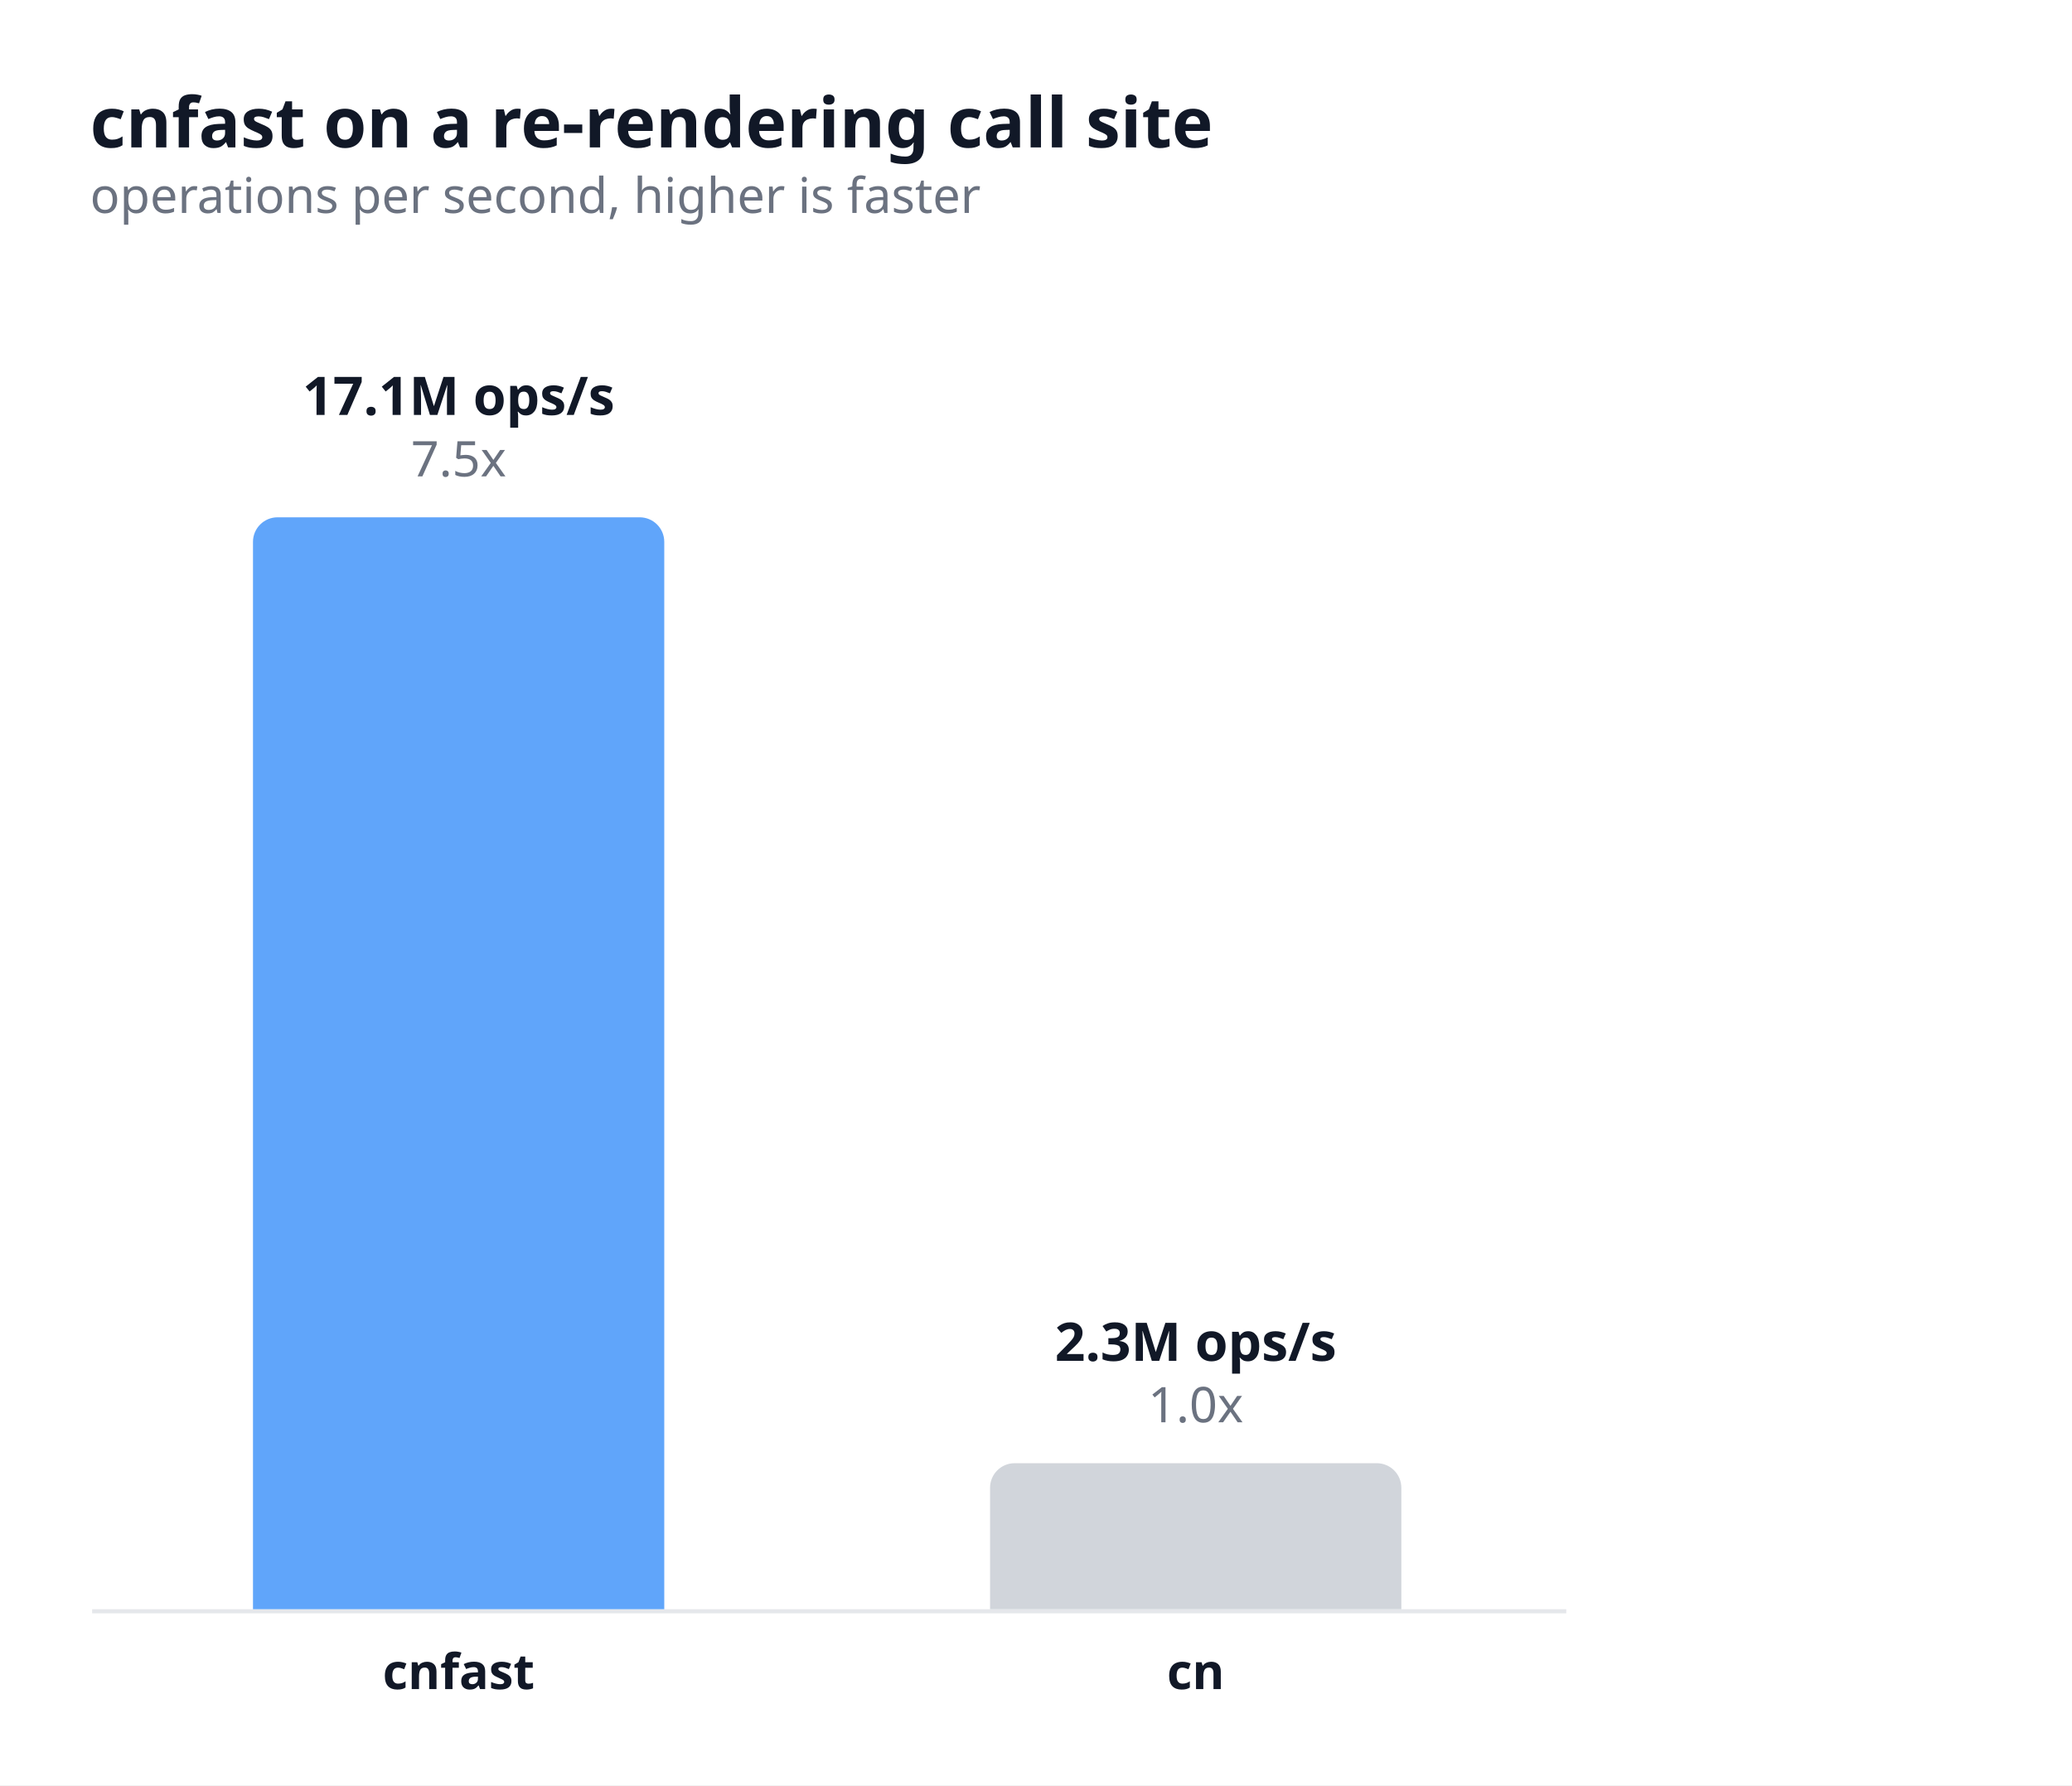
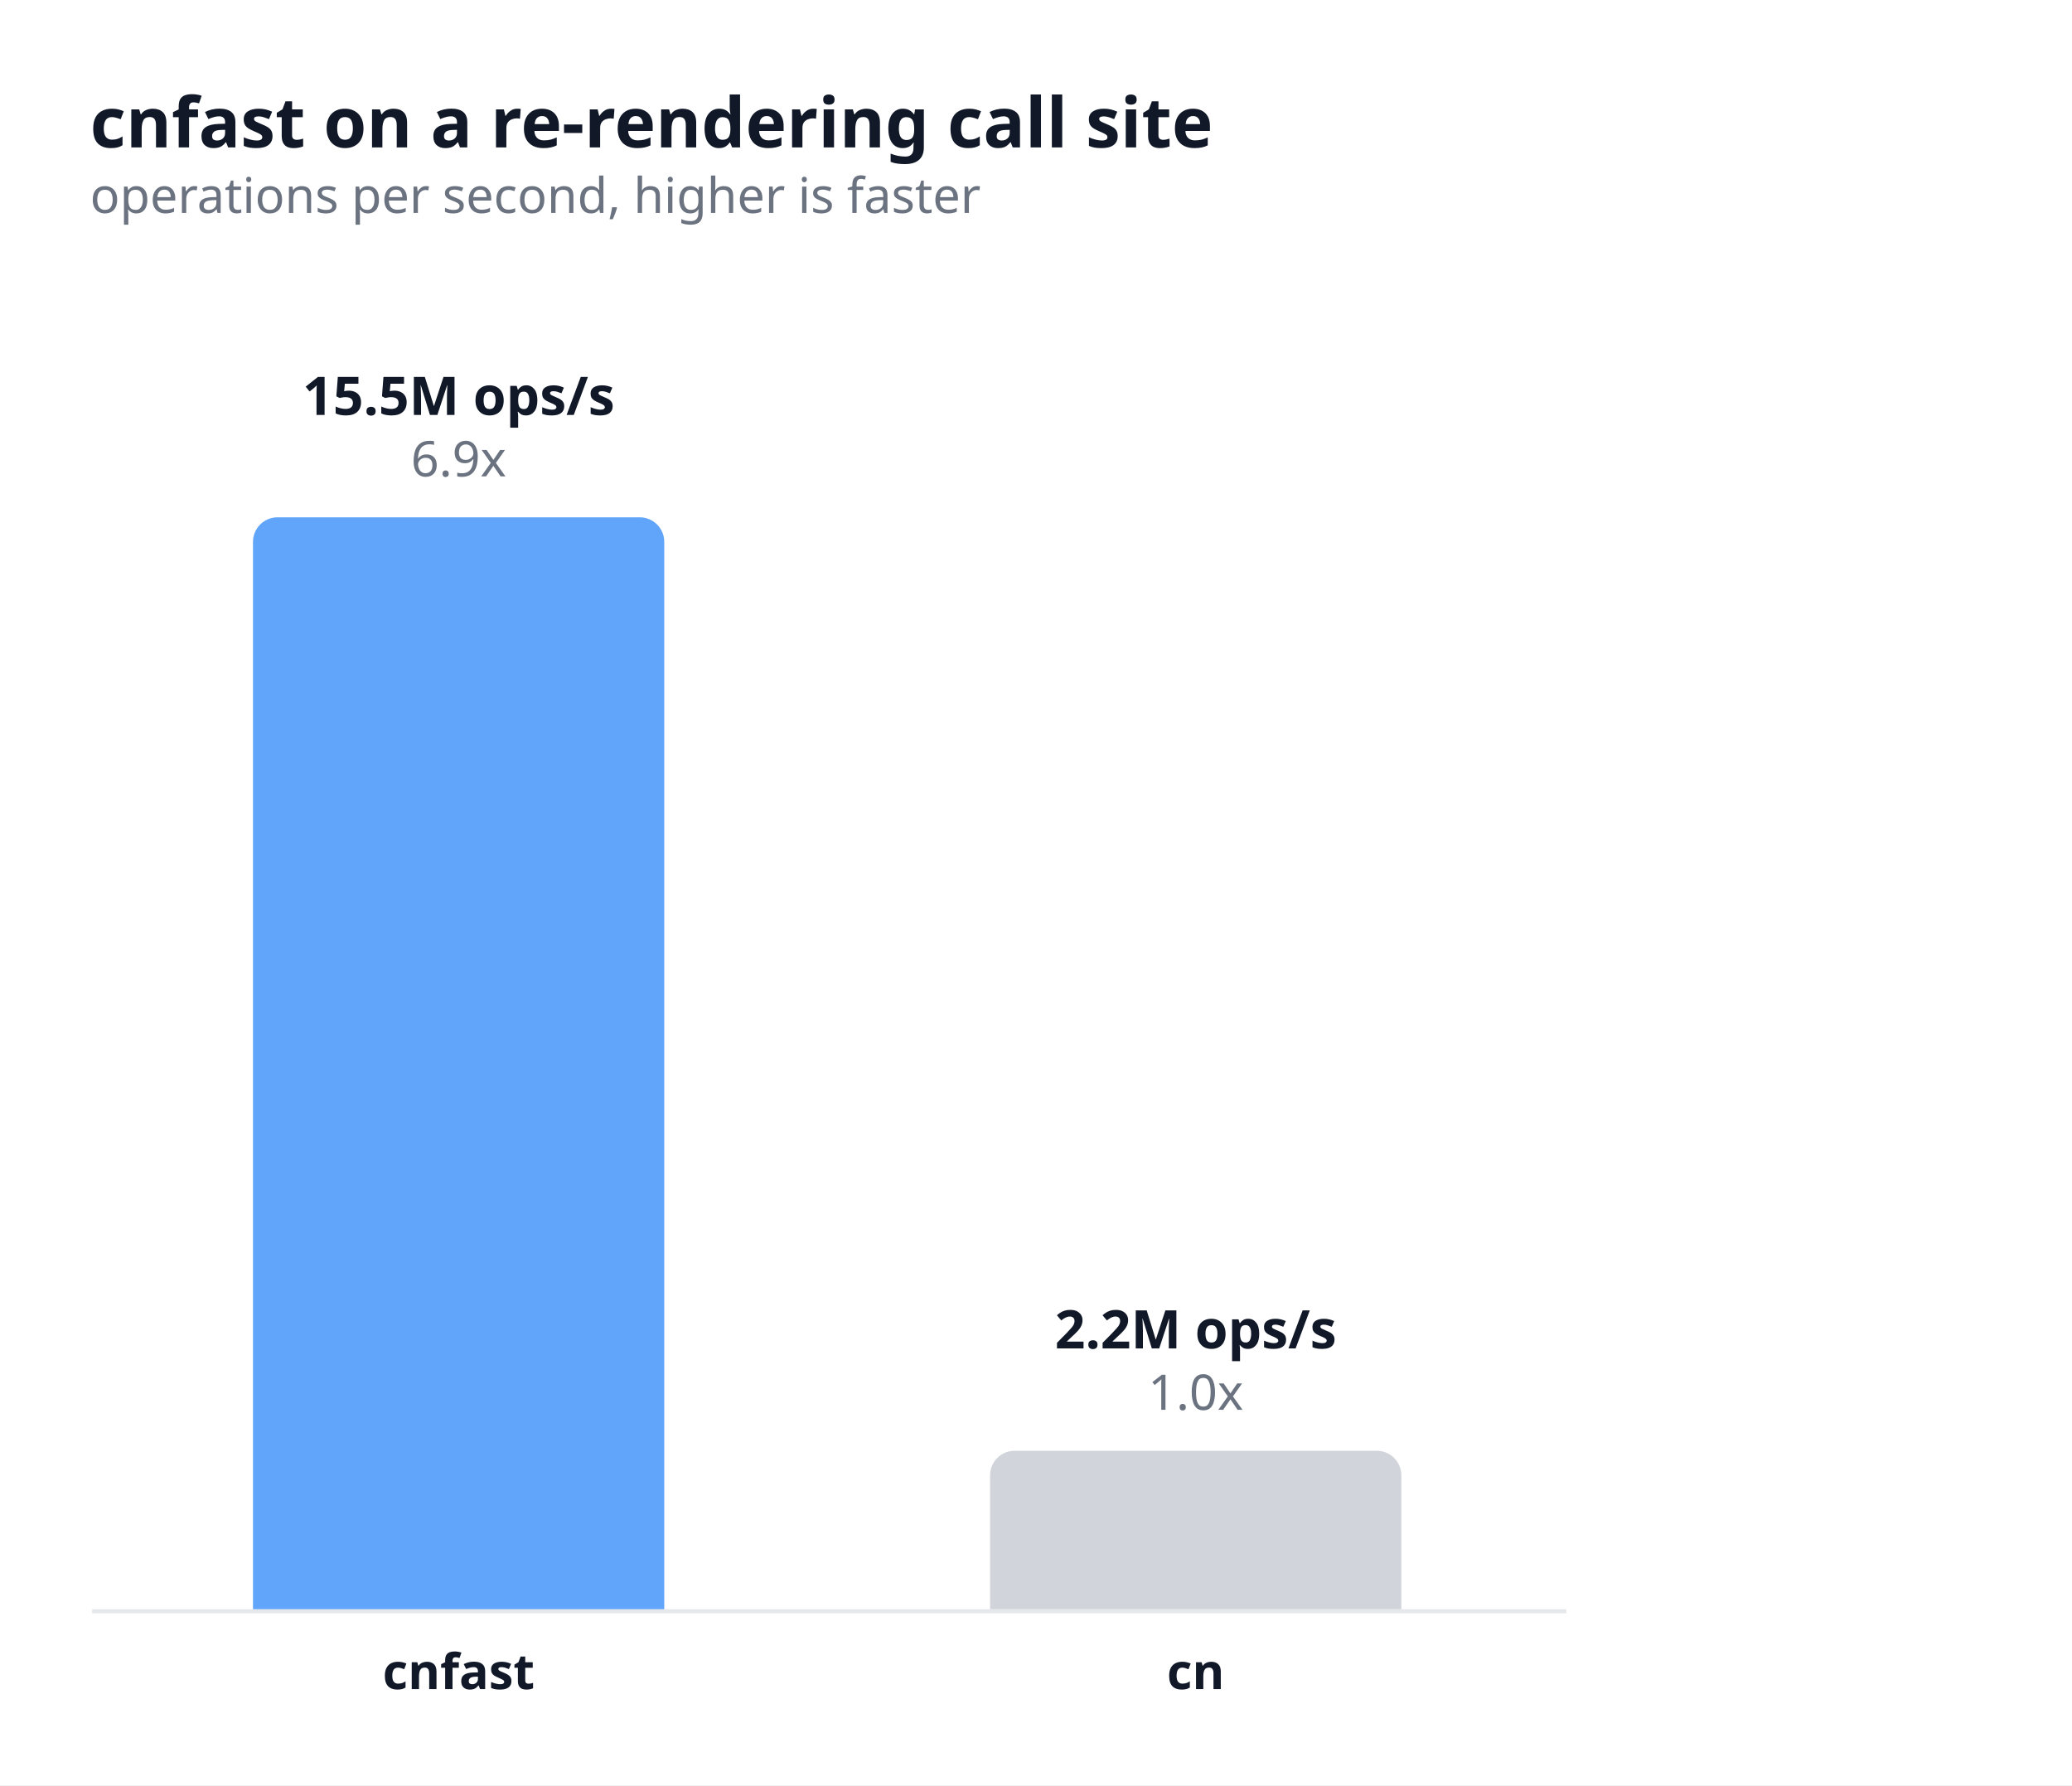
<svg xmlns="http://www.w3.org/2000/svg" version="1.1" class="marks" width="506" height="436" viewBox="0 0 506 436">
  <rect width="506" height="436" fill="#ffffff" />
  <g fill="none" stroke-miterlimit="10" transform="translate(22,73)">
    <g class="mark-group role-frame root" role="graphics-object" aria-roledescription="group mark container">
      <g transform="translate(0,0)">
        <path class="background" aria-hidden="true" d="M0,0h360v320h-360Z" />
        <g>
          <g class="mark-group role-axis" role="graphics-symbol" aria-roledescription="axis" aria-label="X-axis for a discrete scale with 2 values: cnfast, cn">
            <g transform="translate(0.5,320.5)">
              <path class="background" aria-hidden="true" d="M0,0h0v0h0Z" pointer-events="none" />
              <g>
                <g class="mark-text role-axis-label" pointer-events="none">
                  <text text-anchor="middle" transform="translate(89.5,19)" font-family="sans-serif" font-size="12px" font-weight="bold" fill="#111827" opacity="1">cnfast</text>
                  <text text-anchor="middle" transform="translate(269.5,19)" font-family="sans-serif" font-size="12px" font-weight="bold" fill="#111827" opacity="1">cn</text>
                </g>
                <g class="mark-rule role-axis-domain" pointer-events="none">
                  <line transform="translate(0,0)" x2="360" y2="0" stroke="#e5e7eb" stroke-width="1" opacity="1" />
                </g>
              </g>
              <path class="foreground" aria-hidden="true" d="" pointer-events="none" display="none" />
            </g>
          </g>
          <g class="mark-group role-scope" role="graphics-object" aria-roledescription="group mark container">
            <g transform="translate(39.78,53.33333)">
              <path class="background" aria-hidden="true" d="M6,0L94.44,0C97.751,0,100.44,2.689,100.44,6L100.44,266.667C100.44,266.667,100.44,266.667,100.44,266.667L0,266.667C0,266.667,0,266.667,0,266.667L0,6C0,2.689,2.689,0,6,0Z" />
              <g clip-path="url(#clip1)">
                <g class="mark-group role-scope" role="graphics-object" aria-roledescription="group mark container">
                  <g transform="translate(0,-53.33333)">
                    <path class="background" aria-hidden="true" d="M0,0h100.44v0h-100.44Z" />
                    <g>
                      <g class="mark-rect role-mark layer_0_marks" role="graphics-object" aria-roledescription="rect mark container">
-                         <path aria-label="form: cnfast; ops: 17092350.5008; color: #60a5fa" role="graphics-symbol" aria-roledescription="bar" d="M0,53.333h100.44v266.667h-100.44Z" fill="#60a5fa" />
+                         <path aria-label="form: cnfast; ops: 15466055.6203; color: #60a5fa" role="graphics-symbol" aria-roledescription="bar" d="M0,53.333h100.44v266.667h-100.44Z" fill="#60a5fa" />
                      </g>
                    </g>
                    <path class="foreground" aria-hidden="true" d="" display="none" />
                  </g>
                </g>
              </g>
              <path class="foreground" aria-hidden="true" d="" display="none" />
            </g>
-             <g transform="translate(219.78,284.3396)">
-               <path class="background" aria-hidden="true" d="M6,0L94.44,0C97.751,0,100.44,2.689,100.44,6L100.44,35.66C100.44,35.66,100.44,35.66,100.44,35.66L0,35.66C0,35.66,0,35.66,0,35.66L0,6C0,2.689,2.689,0,6,0Z" />
+             <g transform="translate(219.78,281.3009)">
+               <path class="background" aria-hidden="true" d="M6,0L94.44,0C97.751,0,100.44,2.689,100.44,6L100.44,38.699C100.44,38.699,100.44,38.699,100.44,38.699L0,38.699C0,38.699,0,38.699,0,38.699L0,6C0,2.689,2.689,0,6,0Z" />
              <g clip-path="url(#clip2)">
                <g class="mark-group role-scope" role="graphics-object" aria-roledescription="group mark container">
-                   <g transform="translate(0,-284.3396)">
+                   <g transform="translate(0,-281.3009)">
                    <path class="background" aria-hidden="true" d="M0,0h100.44v0h-100.44Z" />
                    <g>
                      <g class="mark-rect role-mark layer_0_marks" role="graphics-object" aria-roledescription="rect mark container">
-                         <path aria-label="form: cn; ops: 2285697.6648; color: #d1d5db" role="graphics-symbol" aria-roledescription="bar" d="M0,284.34h100.44v35.66h-100.44Z" fill="#d1d5db" />
+                         <path aria-label="form: cn; ops: 2244459.1545; color: #d1d5db" role="graphics-symbol" aria-roledescription="bar" d="M0,281.301h100.44v38.699h-100.44Z" fill="#d1d5db" />
                      </g>
                    </g>
                    <path class="foreground" aria-hidden="true" d="" display="none" />
                  </g>
                </g>
              </g>
              <path class="foreground" aria-hidden="true" d="" display="none" />
            </g>
          </g>
          <g class="mark-text role-mark layer_1_marks" role="graphics-object" aria-roledescription="text mark container">
-             <text aria-label="form: cnfast; ops: 17092350.5008; opsLabel: 17.1M ops/s" role="graphics-symbol" aria-roledescription="text mark" text-anchor="middle" transform="translate(90,28.33333)" font-family="sans-serif" font-size="13px" font-weight="bold" fill="#111827">17.1M ops/s</text>
-             <text aria-label="form: cn; ops: 2285697.6648; opsLabel: 2.3M ops/s" role="graphics-symbol" aria-roledescription="text mark" text-anchor="middle" transform="translate(270,259.3396)" font-family="sans-serif" font-size="13px" font-weight="bold" fill="#111827">2.3M ops/s</text>
+             <text aria-label="form: cnfast; ops: 15466055.6203; opsLabel: 15.5M ops/s" role="graphics-symbol" aria-roledescription="text mark" text-anchor="middle" transform="translate(90,28.33333)" font-family="sans-serif" font-size="13px" font-weight="bold" fill="#111827">15.5M ops/s</text>
+             <text aria-label="form: cn; ops: 2244459.1545; opsLabel: 2.2M ops/s" role="graphics-symbol" aria-roledescription="text mark" text-anchor="middle" transform="translate(270,256.3009)" font-family="sans-serif" font-size="13px" font-weight="bold" fill="#111827">2.2M ops/s</text>
          </g>
          <g class="mark-text role-mark layer_2_marks" role="graphics-object" aria-roledescription="text mark container">
-             <text aria-label="form: cnfast; ops: 17092350.5008; speedupLabel: 7.5x" role="graphics-symbol" aria-roledescription="text mark" text-anchor="middle" transform="translate(90,43.33333)" font-family="sans-serif" font-size="12px" fill="#6b7280">7.5x</text>
-             <text aria-label="form: cn; ops: 2285697.6648; speedupLabel: 1.0x" role="graphics-symbol" aria-roledescription="text mark" text-anchor="middle" transform="translate(270,274.3396)" font-family="sans-serif" font-size="12px" fill="#6b7280">1.0x</text>
+             <text aria-label="form: cnfast; ops: 15466055.6203; speedupLabel: 6.9x" role="graphics-symbol" aria-roledescription="text mark" text-anchor="middle" transform="translate(90,43.33333)" font-family="sans-serif" font-size="12px" fill="#6b7280">6.9x</text>
+             <text aria-label="form: cn; ops: 2244459.1545; speedupLabel: 1.0x" role="graphics-symbol" aria-roledescription="text mark" text-anchor="middle" transform="translate(270,271.3009)" font-family="sans-serif" font-size="12px" fill="#6b7280">1.0x</text>
          </g>
          <g class="mark-group role-title">
            <g transform="translate(0,-50)">
              <path class="background" aria-hidden="true" d="M0,0h0v0h0Z" pointer-events="none" />
              <g>
                <g class="mark-text role-title-text" role="graphics-symbol" aria-roledescription="title" aria-label="Title text 'cnfast on a re-rendering call site'" pointer-events="none">
                  <text text-anchor="start" transform="translate(0,13)" font-family="sans-serif" font-size="17px" font-weight="bold" fill="#111827" opacity="1">cnfast on a re-rendering call site</text>
                </g>
                <g class="mark-text role-title-subtitle" role="graphics-symbol" aria-roledescription="subtitle" aria-label="Subtitle text 'operations per second, higher is faster'" pointer-events="none">
                  <text text-anchor="start" transform="translate(0,29)" font-family="sans-serif" font-size="12px" fill="#6b7280" opacity="1">operations per second, higher is faster</text>
                </g>
              </g>
              <path class="foreground" aria-hidden="true" d="" pointer-events="none" display="none" />
            </g>
          </g>
        </g>
        <path class="foreground" aria-hidden="true" d="" display="none" />
      </g>
    </g>
  </g>
  <defs>
    <clipPath id="clip1">
      <path d="M6,0L94.44,0C97.751,0,100.44,2.689,100.44,6L100.44,266.667C100.44,266.667,100.44,266.667,100.44,266.667L0,266.667C0,266.667,0,266.667,0,266.667L0,6C0,2.689,2.689,0,6,0Z" />
    </clipPath>
    <clipPath id="clip2">
-       <path d="M6,0L94.44,0C97.751,0,100.44,2.689,100.44,6L100.44,35.66C100.44,35.66,100.44,35.66,100.44,35.66L0,35.66C0,35.66,0,35.66,0,35.66L0,6C0,2.689,2.689,0,6,0Z" />
+       <path d="M6,0L94.44,0C97.751,0,100.44,2.689,100.44,6L100.44,38.699C100.44,38.699,100.44,38.699,100.44,38.699L0,38.699C0,38.699,0,38.699,0,38.699L0,6C0,2.689,2.689,0,6,0Z" />
    </clipPath>
  </defs>
</svg>
